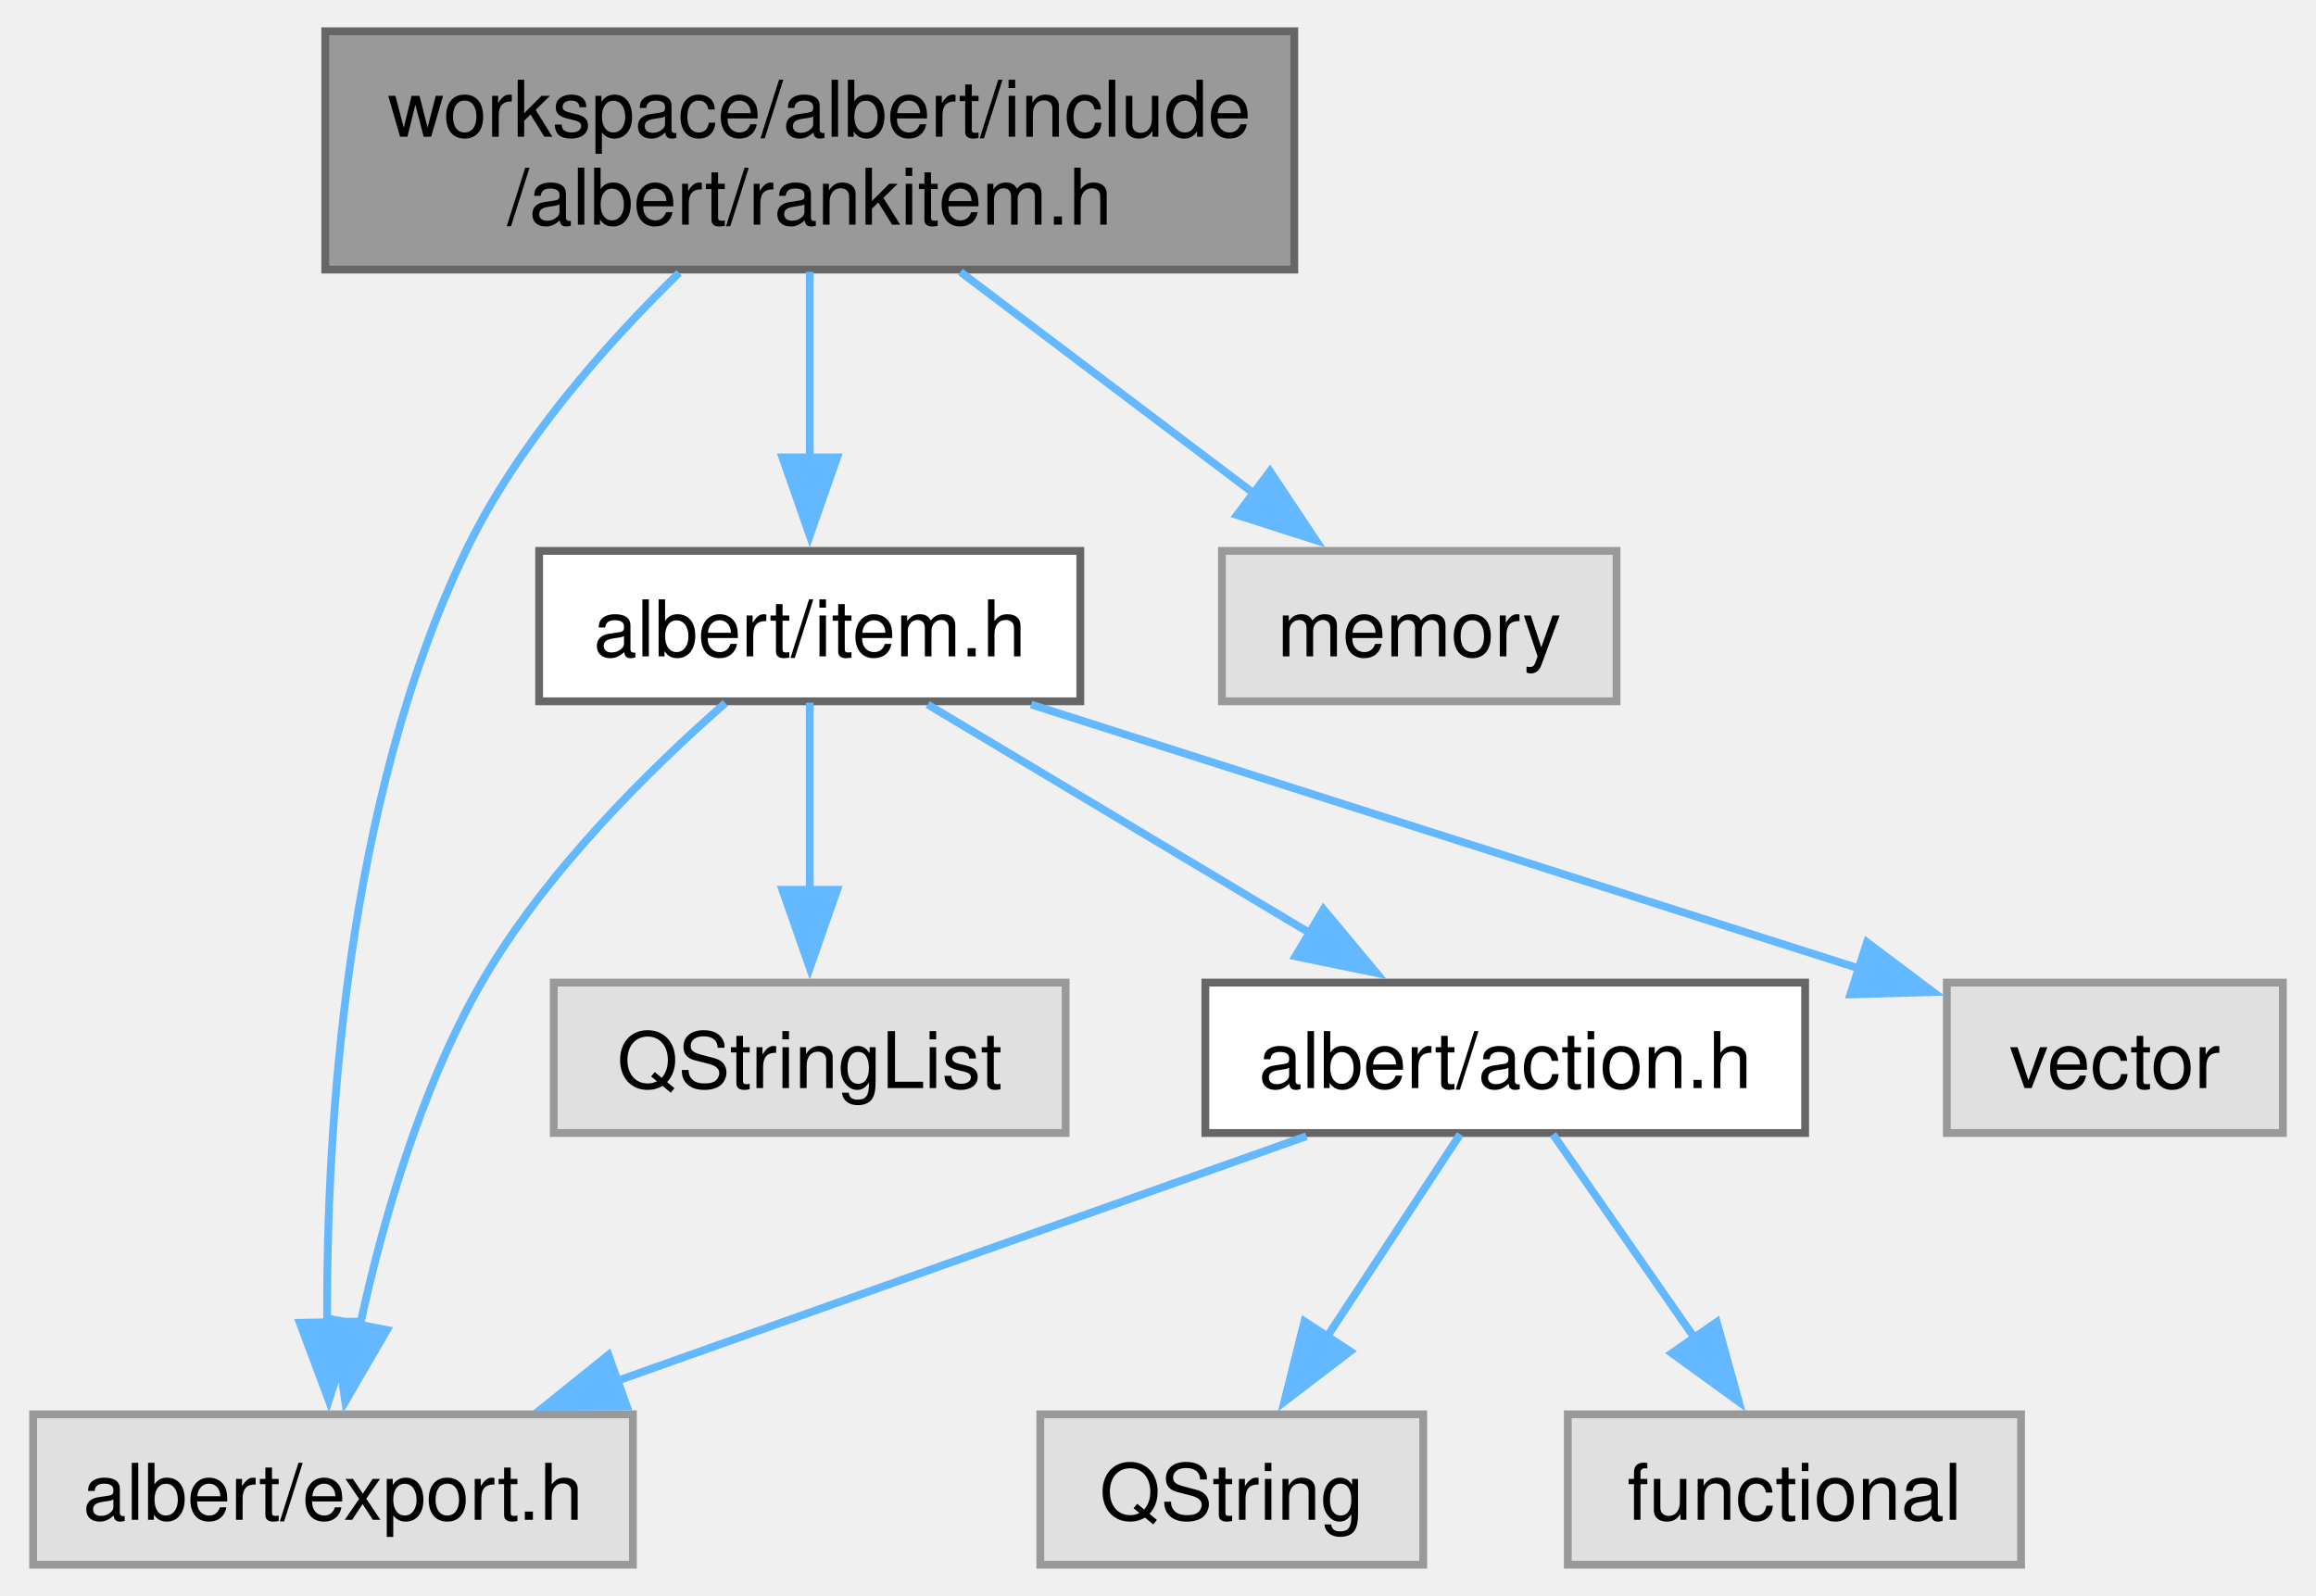
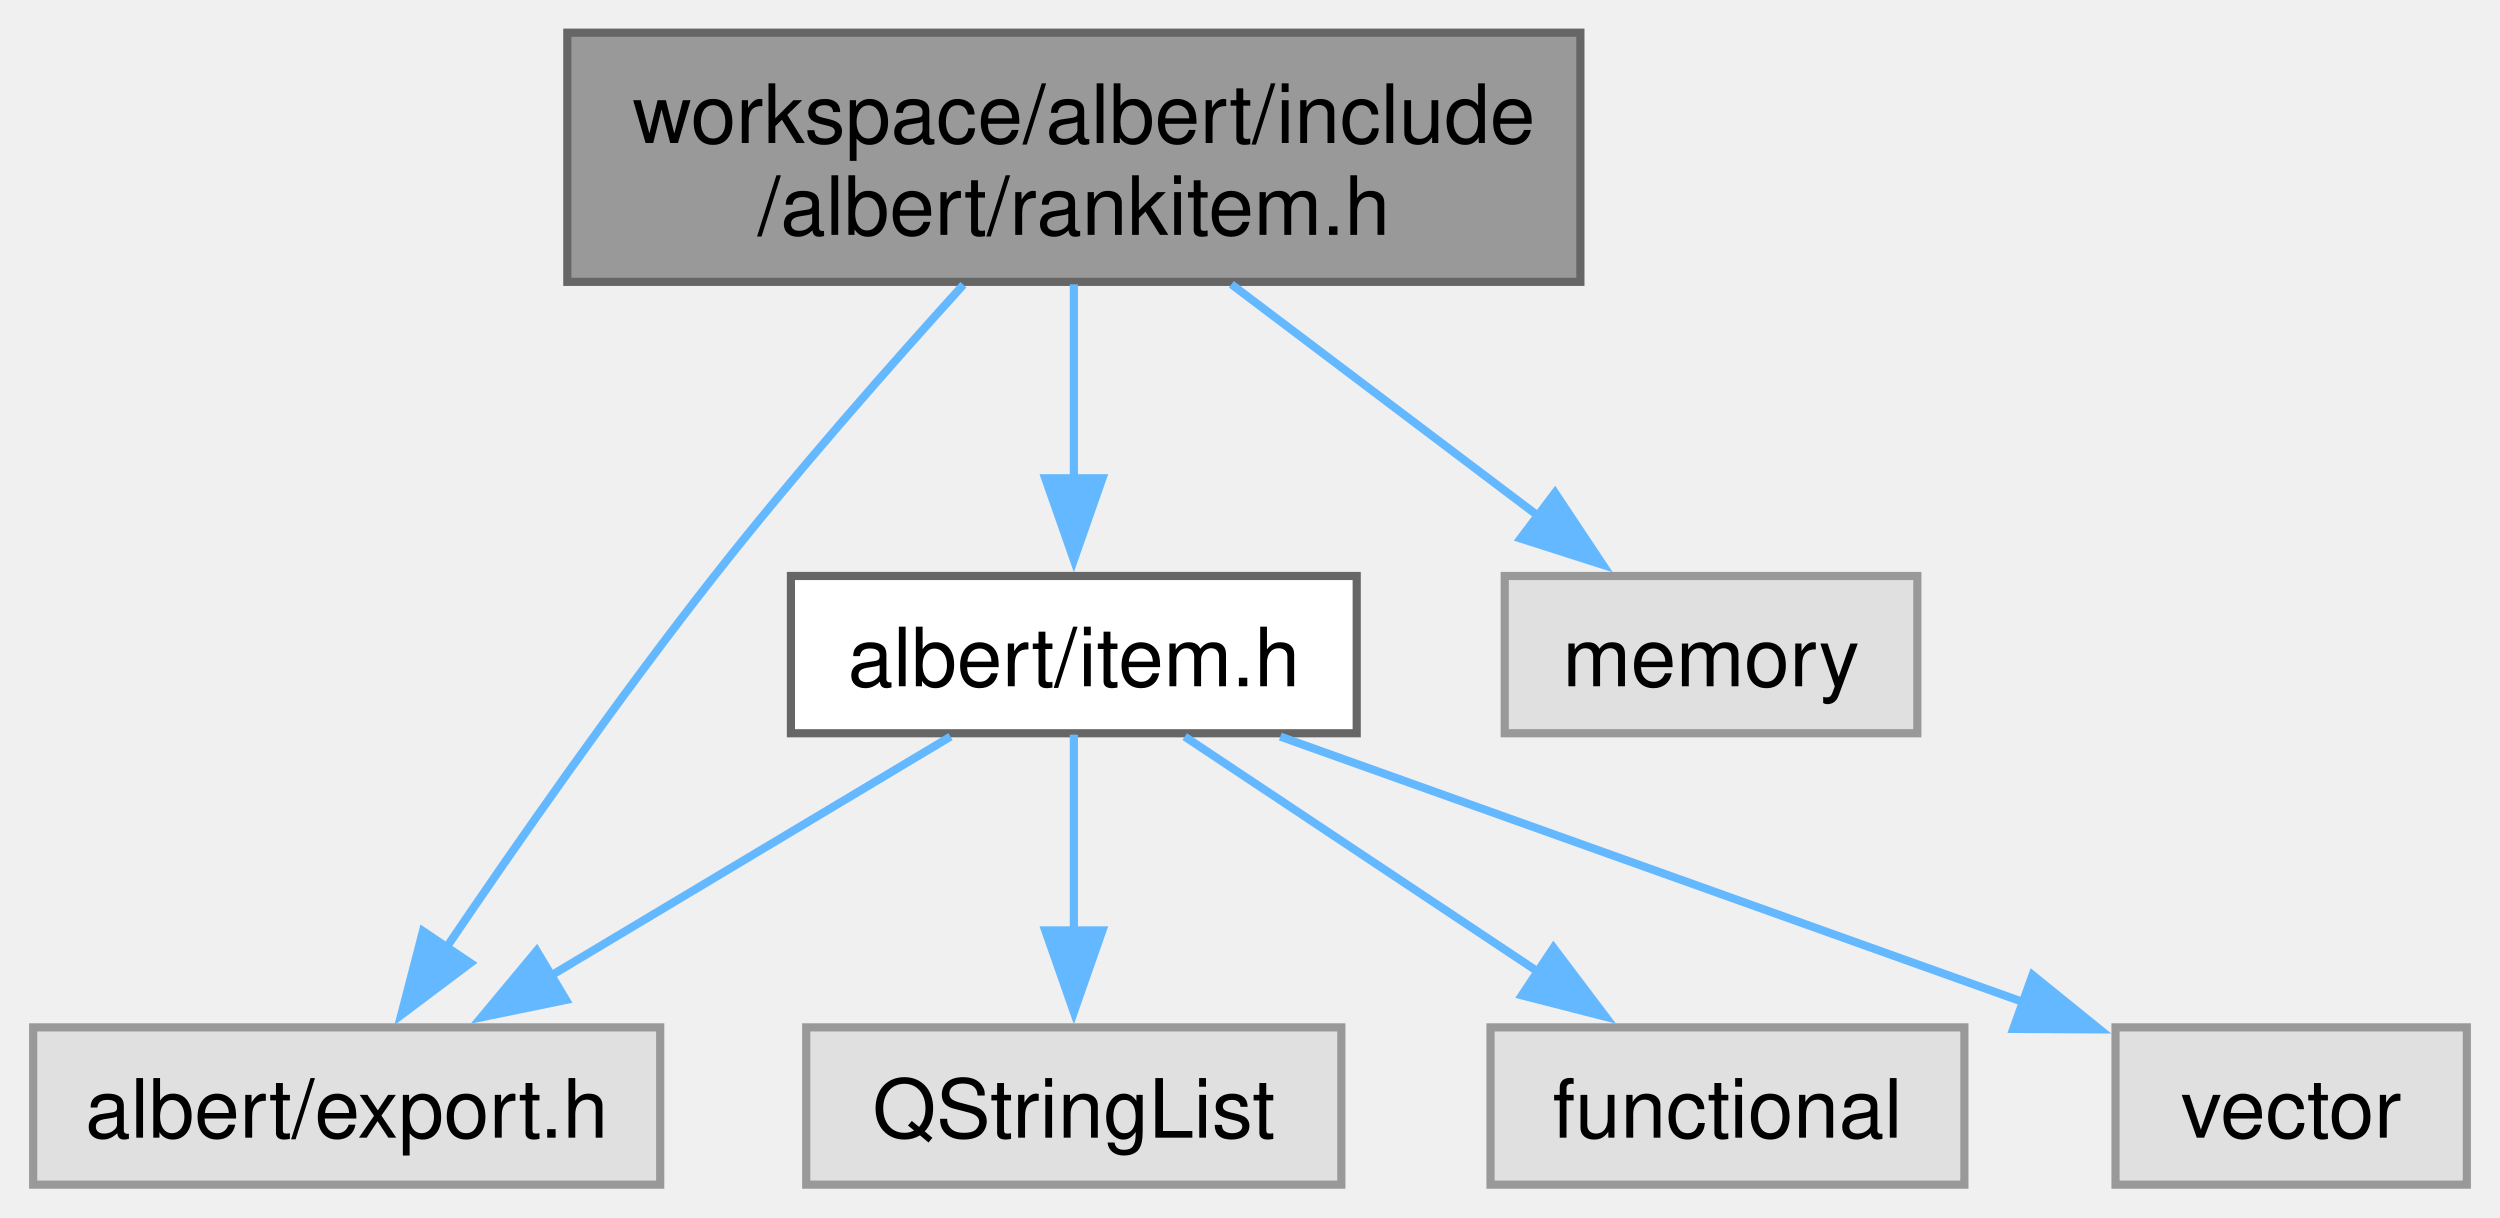
- <svg xmlns="http://www.w3.org/2000/svg" xmlns:xlink="http://www.w3.org/1999/xlink" width="296pt" height="204pt" viewBox="0.00 0.00 295.88 204.25">
-   <g id="graph0" class="graph" transform="scale(1 1) rotate(0) translate(4 200.25)">
+ <svg xmlns="http://www.w3.org/2000/svg" xmlns:xlink="http://www.w3.org/1999/xlink" width="306pt" height="149pt" viewBox="0.00 0.00 305.88 149.00">
+   <g id="graph0" class="graph" transform="scale(1 1) rotate(0) translate(4 145)">
    <g id="Node000001" class="node">
      <g id="a_Node000001">
        <a xlink:title=" ">
-           <polygon fill="#999999" stroke="#666666" points="161.38,-196.25 37.38,-196.25 37.38,-165.75 161.38,-165.75 161.38,-196.25" />
-           <text text-anchor="start" x="45.38" y="-182.75" font-family="Helvetica,sans-Serif" font-size="10.00">workspace/albert/include</text>
-           <text text-anchor="middle" x="99.38" y="-171.5" font-family="Helvetica,sans-Serif" font-size="10.00">/albert/rankitem.h</text>
+           <polygon fill="#999999" stroke="#666666" points="189.38,-141 65.38,-141 65.38,-110.5 189.38,-110.5 189.38,-141" />
+           <text text-anchor="start" x="73.38" y="-127.5" font-family="Helvetica,sans-Serif" font-size="10.00">workspace/albert/include</text>
+           <text text-anchor="middle" x="127.38" y="-116.25" font-family="Helvetica,sans-Serif" font-size="10.00">/albert/rankitem.h</text>
        </a>
      </g>
    </g>
    <g id="Node000002" class="node">
      <g id="a_Node000002">
        <a xlink:title=" ">
          <polygon fill="#e0e0e0" stroke="#999999" points="76.75,-19.25 0,-19.25 0,0 76.75,0 76.75,-19.25" />
          <text text-anchor="middle" x="38.38" y="-5.75" font-family="Helvetica,sans-Serif" font-size="10.00">albert/export.h</text>
        </a>
      </g>
    </g>
    <g id="edge1_Node000001_Node000002" class="edge">
      <g id="a_edge1_Node000001_Node000002">
        <a xlink:title=" ">
-           <path fill="none" stroke="#63b8ff" d="M82.65,-165.33C73.16,-156.08 61.92,-143.33 55.38,-129.75 39.92,-97.69 37.51,-55.54 37.62,-30.93" />
-           <polygon fill="#63b8ff" stroke="#63b8ff" points="41.12,-31.11 37.83,-21.03 34.12,-30.96 41.12,-31.11" />
+           <path fill="none" stroke="#63b8ff" d="M113.86,-110.15C104.93,-100.3 93.12,-86.9 83.38,-74.5 71.6,-59.52 59.2,-41.75 50.4,-28.76" />
+           <polygon fill="#63b8ff" stroke="#63b8ff" points="53.52,-27.13 45.05,-20.77 47.71,-31.03 53.52,-27.13" />
        </a>
      </g>
    </g>
    <g id="Node000003" class="node">
      <g id="a_Node000003">
        <a xlink:href="item_8h.html" target="_top" xlink:title=" ">
-           <polygon fill="white" stroke="#666666" points="134,-129.75 64.75,-129.75 64.75,-110.5 134,-110.5 134,-129.75" />
-           <text text-anchor="middle" x="99.38" y="-116.25" font-family="Helvetica,sans-Serif" font-size="10.00">albert/item.h</text>
+           <polygon fill="white" stroke="#666666" points="162,-74.5 92.75,-74.5 92.75,-55.25 162,-55.25 162,-74.5" />
+           <text text-anchor="middle" x="127.38" y="-61" font-family="Helvetica,sans-Serif" font-size="10.00">albert/item.h</text>
        </a>
      </g>
    </g>
    <g id="edge2_Node000001_Node000003" class="edge">
      <g id="a_edge2_Node000001_Node000003">
        <a xlink:title=" ">
-           <path fill="none" stroke="#63b8ff" d="M99.38,-165.45C99.38,-158.21 99.38,-149.34 99.38,-141.44" />
-           <polygon fill="#63b8ff" stroke="#63b8ff" points="102.88,-141.71 99.38,-131.71 95.88,-141.71 102.88,-141.71" />
+           <path fill="none" stroke="#63b8ff" d="M127.38,-110.2C127.38,-102.96 127.38,-94.09 127.38,-86.19" />
+           <polygon fill="#63b8ff" stroke="#63b8ff" points="130.88,-86.46 127.38,-76.46 123.88,-86.46 130.88,-86.46" />
        </a>
      </g>
    </g>
-     <g id="Node000009" class="node">
-       <g id="a_Node000009">
+     <g id="Node000007" class="node">
+       <g id="a_Node000007">
        <a xlink:title=" ">
-           <polygon fill="#e0e0e0" stroke="#999999" points="202.62,-129.75 152.12,-129.75 152.12,-110.5 202.62,-110.5 202.62,-129.75" />
-           <text text-anchor="middle" x="177.38" y="-116.25" font-family="Helvetica,sans-Serif" font-size="10.00">memory</text>
+           <polygon fill="#e0e0e0" stroke="#999999" points="230.62,-74.5 180.12,-74.5 180.12,-55.25 230.62,-55.25 230.62,-74.5" />
+           <text text-anchor="middle" x="205.38" y="-61" font-family="Helvetica,sans-Serif" font-size="10.00">memory</text>
        </a>
      </g>
    </g>
-     <g id="edge10_Node000001_Node000009" class="edge">
-       <g id="a_edge10_Node000001_Node000009">
+     <g id="edge7_Node000001_Node000007" class="edge">
+       <g id="a_edge7_Node000001_Node000007">
        <a xlink:title=" ">
-           <path fill="none" stroke="#63b8ff" d="M118.66,-165.45C130.08,-156.83 144.56,-145.9 156.28,-137.05" />
-           <polygon fill="#63b8ff" stroke="#63b8ff" points="158.27,-139.93 164.14,-131.11 154.05,-134.34 158.27,-139.93" />
+           <path fill="none" stroke="#63b8ff" d="M146.66,-110.2C158.08,-101.58 172.56,-90.65 184.28,-81.8" />
+           <polygon fill="#63b8ff" stroke="#63b8ff" points="186.27,-84.68 192.14,-75.86 182.05,-79.09 186.27,-84.68" />
        </a>
      </g>
    </g>
-     <g id="edge8_Node000003_Node000002" class="edge">
-       <g id="a_edge8_Node000003_Node000002">
+     <g id="edge4_Node000003_Node000002" class="edge">
+       <g id="a_edge4_Node000003_Node000002">
        <a xlink:title=" ">
-           <path fill="none" stroke="#63b8ff" d="M88.58,-110.28C79.09,-101.97 65.55,-88.7 57.38,-74.5 49.5,-60.82 44.63,-43.58 41.79,-30.46" />
-           <polygon fill="#63b8ff" stroke="#63b8ff" points="45.27,-30.04 39.94,-20.88 38.4,-31.37 45.27,-30.04" />
+           <path fill="none" stroke="#63b8ff" d="M112.28,-54.84C98.85,-46.81 78.96,-34.91 63.2,-25.48" />
+           <polygon fill="#63b8ff" stroke="#63b8ff" points="65.22,-22.61 54.85,-20.48 61.63,-28.62 65.22,-22.61" />
        </a>
      </g>
    </g>
    <g id="Node000004" class="node">
      <g id="a_Node000004">
        <a xlink:title=" ">
-           <polygon fill="#e0e0e0" stroke="#999999" points="132.12,-74.5 66.62,-74.5 66.62,-55.25 132.12,-55.25 132.12,-74.5" />
-           <text text-anchor="middle" x="99.38" y="-61" font-family="Helvetica,sans-Serif" font-size="10.00">QStringList</text>
+           <polygon fill="#e0e0e0" stroke="#999999" points="160.12,-19.25 94.62,-19.25 94.62,0 160.12,0 160.12,-19.25" />
+           <text text-anchor="middle" x="127.38" y="-5.75" font-family="Helvetica,sans-Serif" font-size="10.00">QStringList</text>
        </a>
      </g>
    </g>
    <g id="edge3_Node000003_Node000004" class="edge">
      <g id="a_edge3_Node000003_Node000004">
        <a xlink:title=" ">
-           <path fill="none" stroke="#63b8ff" d="M99.38,-110.33C99.38,-103.82 99.38,-94.67 99.38,-86.37" />
-           <polygon fill="#63b8ff" stroke="#63b8ff" points="102.88,-86.37 99.38,-76.37 95.88,-86.37 102.88,-86.37" />
+           <path fill="none" stroke="#63b8ff" d="M127.38,-55.08C127.38,-48.57 127.38,-39.42 127.38,-31.12" />
+           <polygon fill="#63b8ff" stroke="#63b8ff" points="130.88,-31.12 127.38,-21.12 123.88,-31.12 130.88,-31.12" />
        </a>
      </g>
    </g>
    <g id="Node000005" class="node">
      <g id="a_Node000005">
-         <a xlink:href="action_8h.html" target="_top" xlink:title=" ">
-           <polygon fill="white" stroke="#666666" points="226.75,-74.5 150,-74.5 150,-55.25 226.75,-55.25 226.75,-74.5" />
-           <text text-anchor="middle" x="188.38" y="-61" font-family="Helvetica,sans-Serif" font-size="10.00">albert/action.h</text>
+         <a xlink:title=" ">
+           <polygon fill="#e0e0e0" stroke="#999999" points="236.38,-19.25 178.38,-19.25 178.38,0 236.38,0 236.38,-19.25" />
+           <text text-anchor="middle" x="207.38" y="-5.75" font-family="Helvetica,sans-Serif" font-size="10.00">functional</text>
        </a>
      </g>
    </g>
-     <g id="edge4_Node000003_Node000005" class="edge">
-       <g id="a_edge4_Node000003_Node000005">
+     <g id="edge5_Node000003_Node000005" class="edge">
+       <g id="a_edge5_Node000003_Node000005">
        <a xlink:title=" ">
-           <path fill="none" stroke="#63b8ff" d="M114.47,-110.09C127.9,-102.06 147.79,-90.16 163.55,-80.73" />
-           <polygon fill="#63b8ff" stroke="#63b8ff" points="165.12,-83.87 171.9,-75.73 161.53,-77.86 165.12,-83.87" />
-         </a>
-       </g>
-     </g>
-     <g id="Node000008" class="node">
-       <g id="a_Node000008">
-         <a xlink:title=" ">
-           <polygon fill="#e0e0e0" stroke="#999999" points="287.88,-74.5 244.88,-74.5 244.88,-55.25 287.88,-55.25 287.88,-74.5" />
-           <text text-anchor="middle" x="266.38" y="-61" font-family="Helvetica,sans-Serif" font-size="10.00">vector</text>
-         </a>
-       </g>
-     </g>
-     <g id="edge9_Node000003_Node000008" class="edge">
-       <g id="a_edge9_Node000003_Node000008">
-         <a xlink:title=" ">
-           <path fill="none" stroke="#63b8ff" d="M127.7,-110.09C157.13,-100.71 203.09,-86.05 233.95,-76.21" />
-           <polygon fill="#63b8ff" stroke="#63b8ff" points="234.67,-79.66 243.13,-73.29 232.54,-72.99 234.67,-79.66" />
-         </a>
-       </g>
-     </g>
-     <g id="edge6_Node000005_Node000002" class="edge">
-       <g id="a_edge6_Node000005_Node000002">
-         <a xlink:title=" ">
-           <path fill="none" stroke="#63b8ff" d="M162.93,-54.84C138.69,-46.24 101.94,-33.19 74.64,-23.5" />
-           <polygon fill="#63b8ff" stroke="#63b8ff" points="75.97,-20.26 65.37,-20.21 73.62,-26.85 75.97,-20.26" />
+           <path fill="none" stroke="#63b8ff" d="M140.95,-54.84C152.78,-46.96 170.21,-35.36 184.25,-26.02" />
+           <polygon fill="#63b8ff" stroke="#63b8ff" points="186.09,-29 192.48,-20.54 182.21,-23.17 186.09,-29" />
        </a>
      </g>
    </g>
    <g id="Node000006" class="node">
      <g id="a_Node000006">
        <a xlink:title=" ">
-           <polygon fill="#e0e0e0" stroke="#999999" points="177.88,-19.25 128.88,-19.25 128.88,0 177.88,0 177.88,-19.25" />
-           <text text-anchor="middle" x="153.38" y="-5.75" font-family="Helvetica,sans-Serif" font-size="10.00">QString</text>
+           <polygon fill="#e0e0e0" stroke="#999999" points="297.88,-19.25 254.88,-19.25 254.88,0 297.88,0 297.88,-19.25" />
+           <text text-anchor="middle" x="276.38" y="-5.75" font-family="Helvetica,sans-Serif" font-size="10.00">vector</text>
        </a>
      </g>
    </g>
-     <g id="edge5_Node000005_Node000006" class="edge">
-       <g id="a_edge5_Node000005_Node000006">
+     <g id="edge6_Node000003_Node000006" class="edge">
+       <g id="a_edge6_Node000003_Node000006">
        <a xlink:title=" ">
-           <path fill="none" stroke="#63b8ff" d="M182.6,-55.08C177.96,-48.03 171.3,-37.9 165.51,-29.08" />
-           <polygon fill="#63b8ff" stroke="#63b8ff" points="168.53,-27.31 160.11,-20.87 162.68,-31.15 168.53,-27.31" />
-         </a>
-       </g>
-     </g>
-     <g id="Node000007" class="node">
-       <g id="a_Node000007">
-         <a xlink:title=" ">
-           <polygon fill="#e0e0e0" stroke="#999999" points="254.38,-19.25 196.38,-19.25 196.38,0 254.38,0 254.38,-19.25" />
-           <text text-anchor="middle" x="225.38" y="-5.75" font-family="Helvetica,sans-Serif" font-size="10.00">functional</text>
-         </a>
-       </g>
-     </g>
-     <g id="edge7_Node000005_Node000007" class="edge">
-       <g id="a_edge7_Node000005_Node000007">
-         <a xlink:title=" ">
-           <path fill="none" stroke="#63b8ff" d="M194.48,-55.08C199.44,-47.96 206.58,-37.68 212.75,-28.8" />
-           <polygon fill="#63b8ff" stroke="#63b8ff" points="215.44,-31.06 218.27,-20.85 209.69,-27.07 215.44,-31.06" />
+           <path fill="none" stroke="#63b8ff" d="M152.65,-54.84C177.75,-45.87 216.35,-32.08 243.76,-22.28" />
+           <polygon fill="#63b8ff" stroke="#63b8ff" points="244.72,-25.66 252.95,-19 242.36,-19.06 244.72,-25.66" />
        </a>
      </g>
    </g>
  </g>
</svg>
